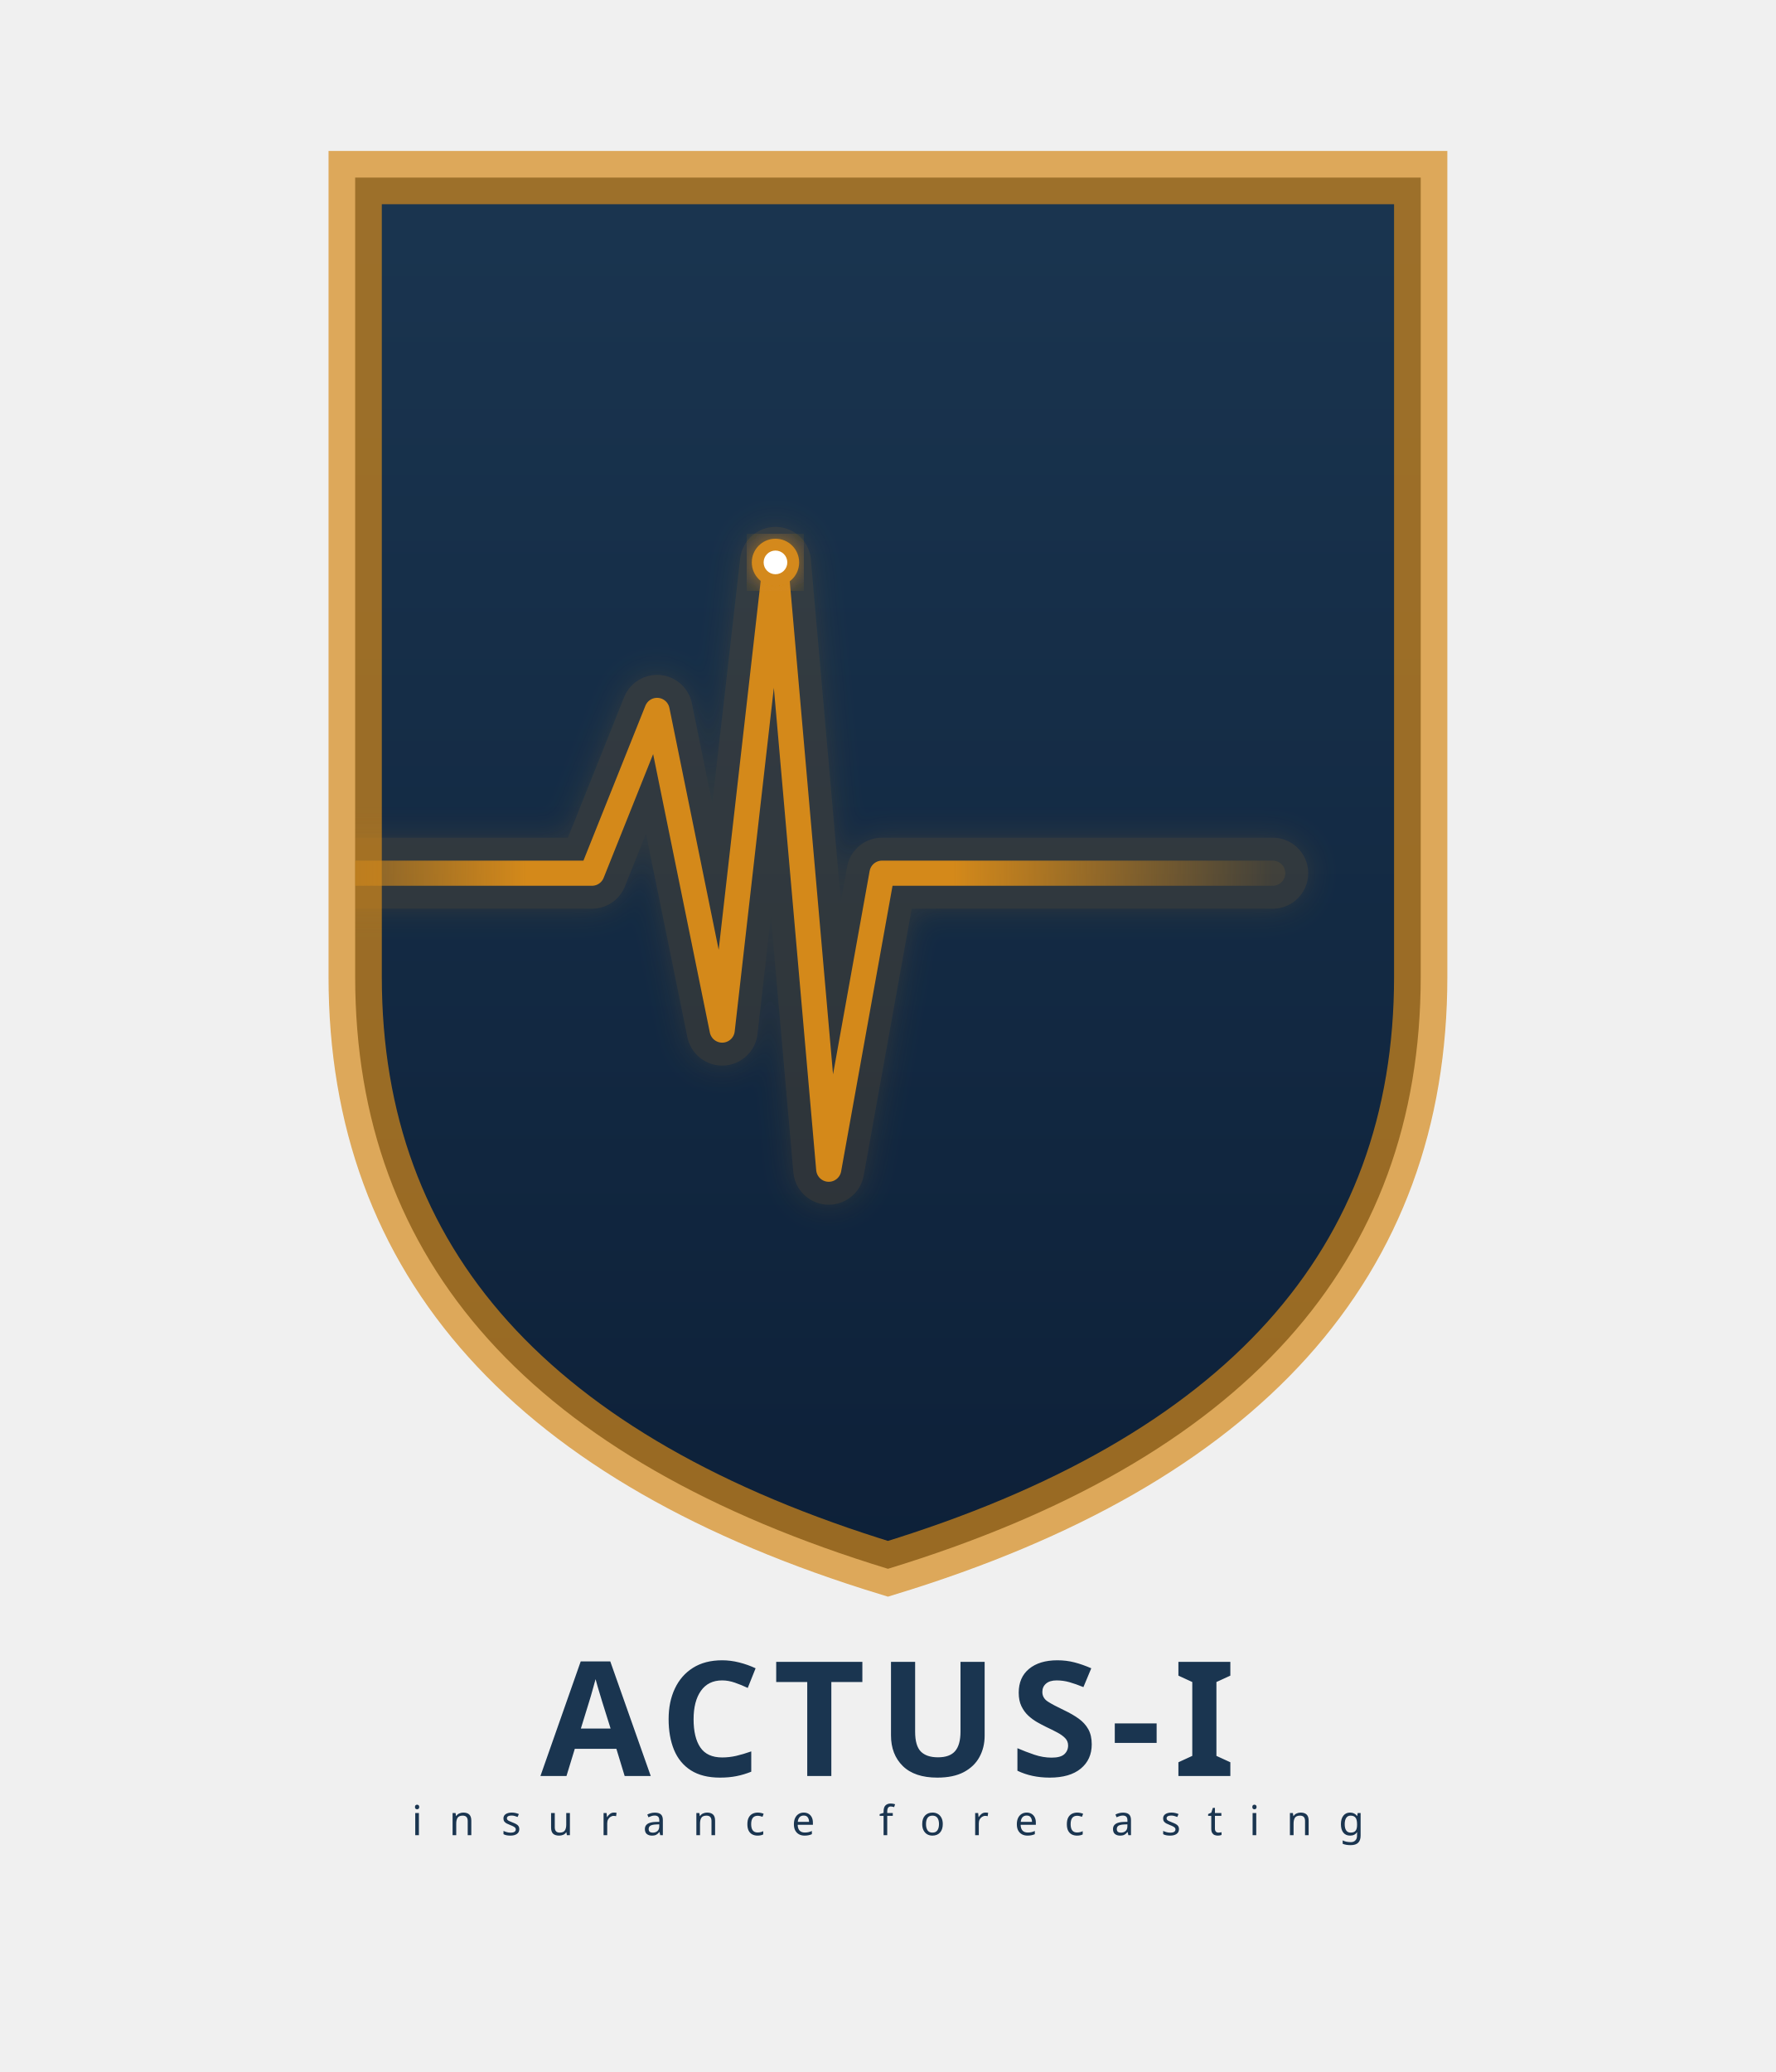
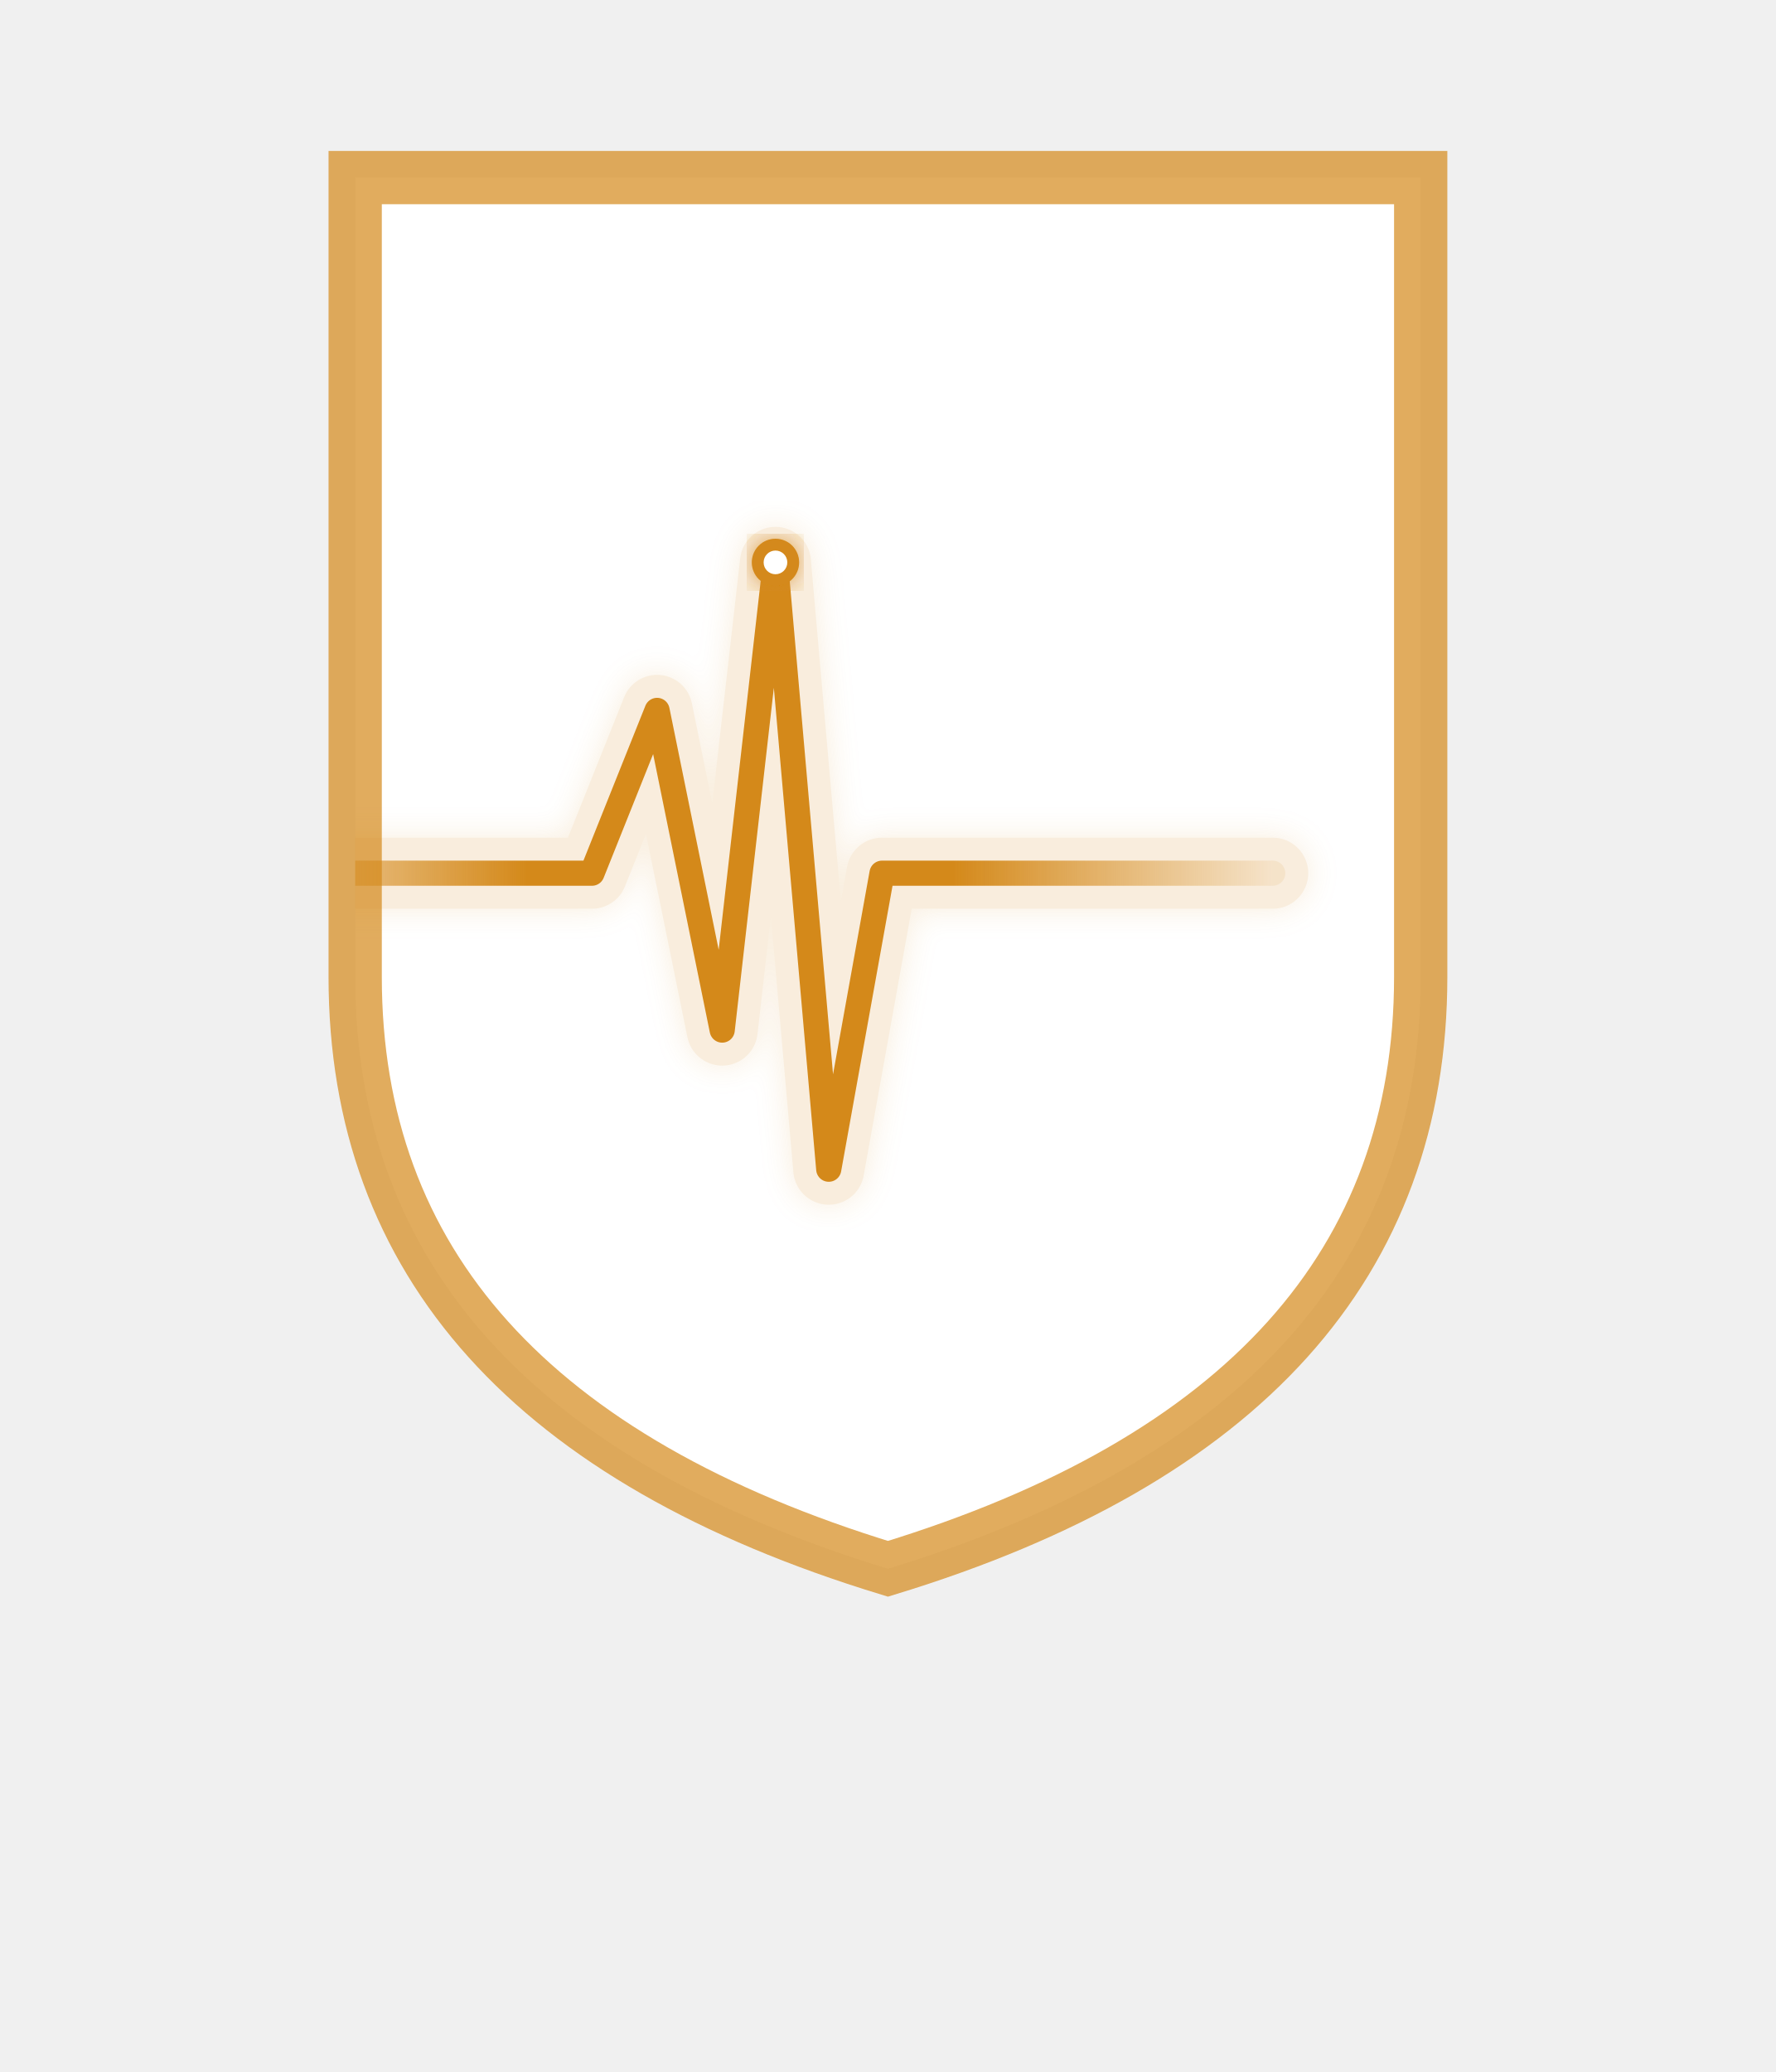
<svg xmlns="http://www.w3.org/2000/svg" width="600" height="700" viewBox="0 0 600 700">
  <defs>
    <linearGradient id="bg" x1="0" y1="0" x2="0" y2="1">
      <stop offset="0%" stop-color="#00000000" />
      <stop offset="100%" stop-color="#00000000" />
    </linearGradient>
    <linearGradient id="shield" x1="0" y1="0" x2="0" y2="1">
-       <stop offset="0%" stop-color="#1A3550" />
-       <stop offset="100%" stop-color="#0D2038" />
+       <stop offset="0%" stop-color="#FFFFFFFF" />
+       <stop offset="100%" stop-color="#FFFFFFFF" />
    </linearGradient>
    <linearGradient id="wv" x1="0" y1="0" x2="1" y2="0">
      <stop offset="0%" stop-color="#D4891A" stop-opacity="0.1" />
      <stop offset="30%" stop-color="#D4891A" />
      <stop offset="70%" stop-color="#D4891A" />
      <stop offset="100%" stop-color="#D4891A" stop-opacity="0.1" />
    </linearGradient>
    <filter id="glow">
      <feGaussianBlur stdDeviation="5" result="b" />
      <feMerge>
        <feMergeNode in="b" />
        <feMergeNode in="SourceGraphic" />
      </feMerge>
    </filter>
    <clipPath id="clip">
      <path d="M120,60 L480,60 L480,330 Q480,475 300,530 Q120,475 120,330 Z" />
    </clipPath>
  </defs>
  <rect width="600" height="700" fill="url(#bg)" />
  <path d="M120,60 L480,60 L480,330 Q480,475 300,530 Q120,475 120,330 Z" fill="url(#shield)" />
  <path d="M120,60 L480,60 L480,330 Q480,475 300,530 Q120,475 120,330 Z" fill="none" stroke="#D4891A" stroke-width="18.0" opacity="0.7" />
  <g clip-path="url(#clip)">
    <polyline points="70,295 175,295 200,295 222,240 244,348 262,190 280,395 298,295 325,295 430,295" fill="none" stroke="#D4891A" stroke-width="24" stroke-linejoin="round" stroke-linecap="round" opacity="0.15" filter="url(#glow)" />
    <polyline points="70,295 175,295 200,295 222,240 244,348 262,190 280,395 298,295 325,295 430,295" fill="none" stroke="url(#wv)" stroke-width="8.5" stroke-linejoin="round" stroke-linecap="round" />
    <circle cx="262" cy="190" r="8" fill="#D4891A" filter="url(#glow)" />
    <circle cx="262" cy="190" r="4" fill="#FFFFFF" />
  </g>
-   <text x="300" y="600" font-family="Poppins, Segoe UI, sans-serif" font-size="54" font-weight="900" letter-spacing="4" fill="#1A3550" text-anchor="middle">ACTUS-I</text>
-   <text x="300" y="620" font-family="Poppins, Segoe UI, sans-serif" font-size="14" font-weight="400" letter-spacing="9" fill="#1A3550" text-anchor="middle">insurance forecasting</text>
</svg>
